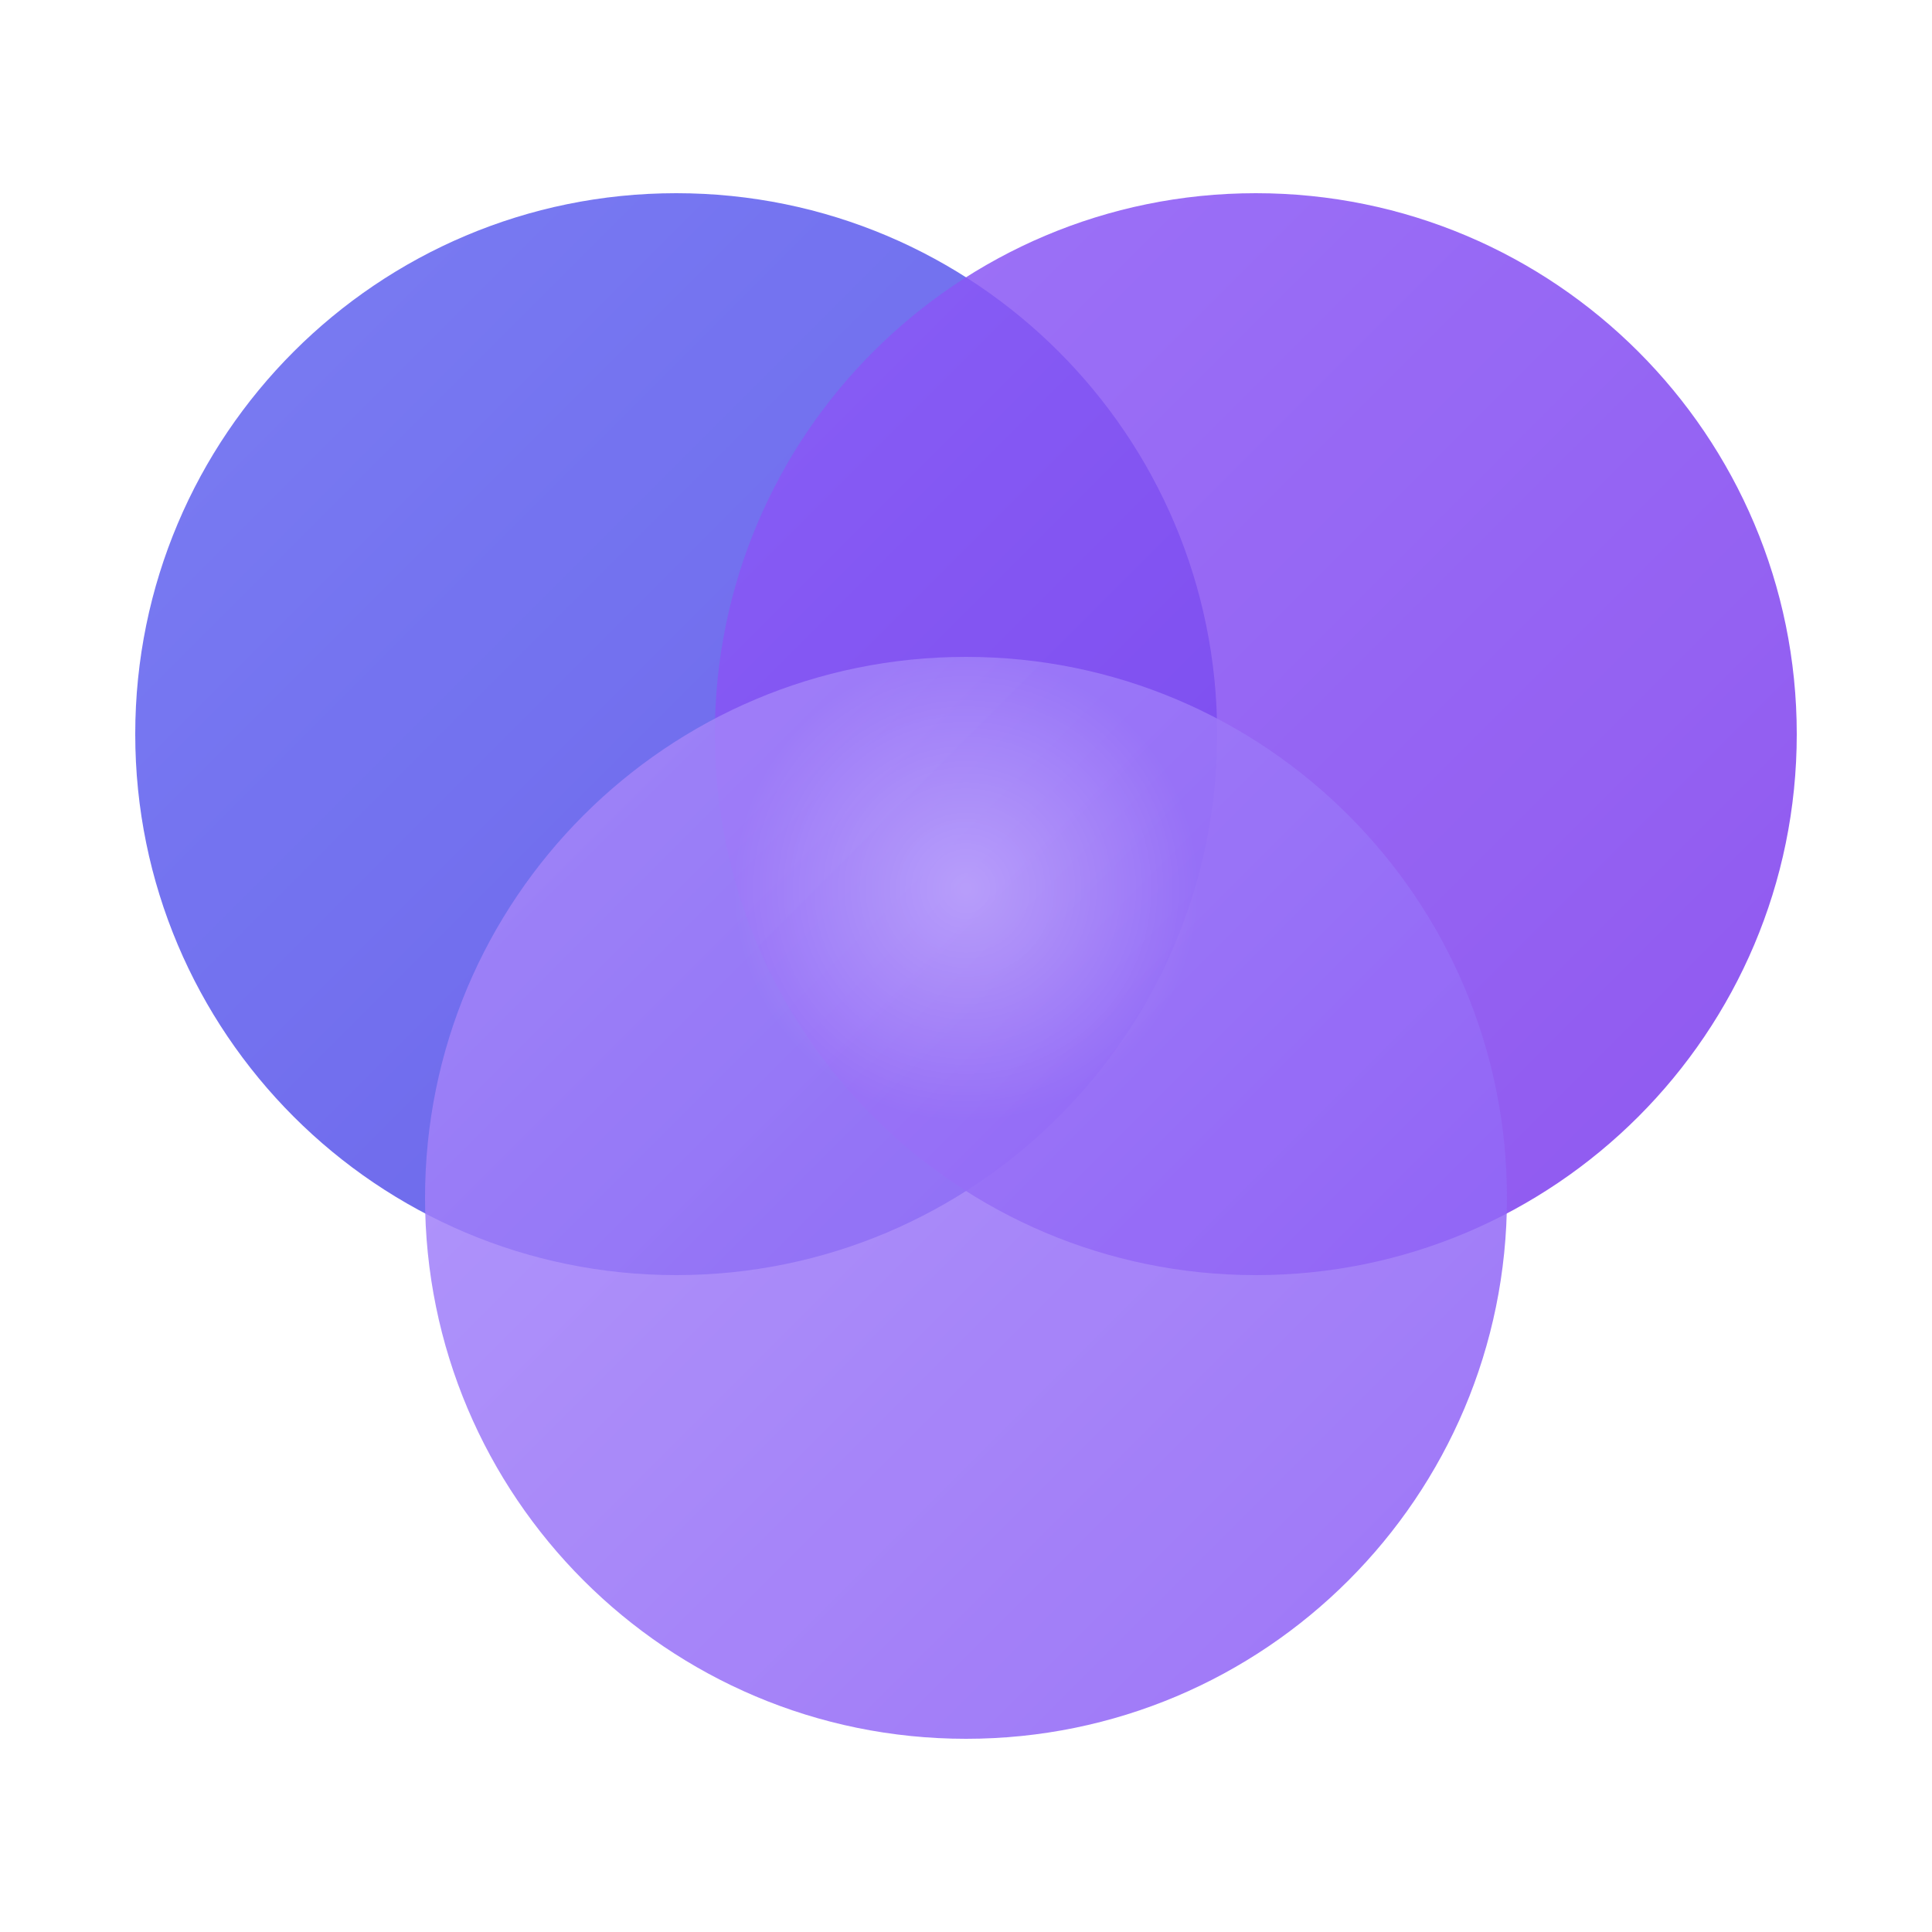
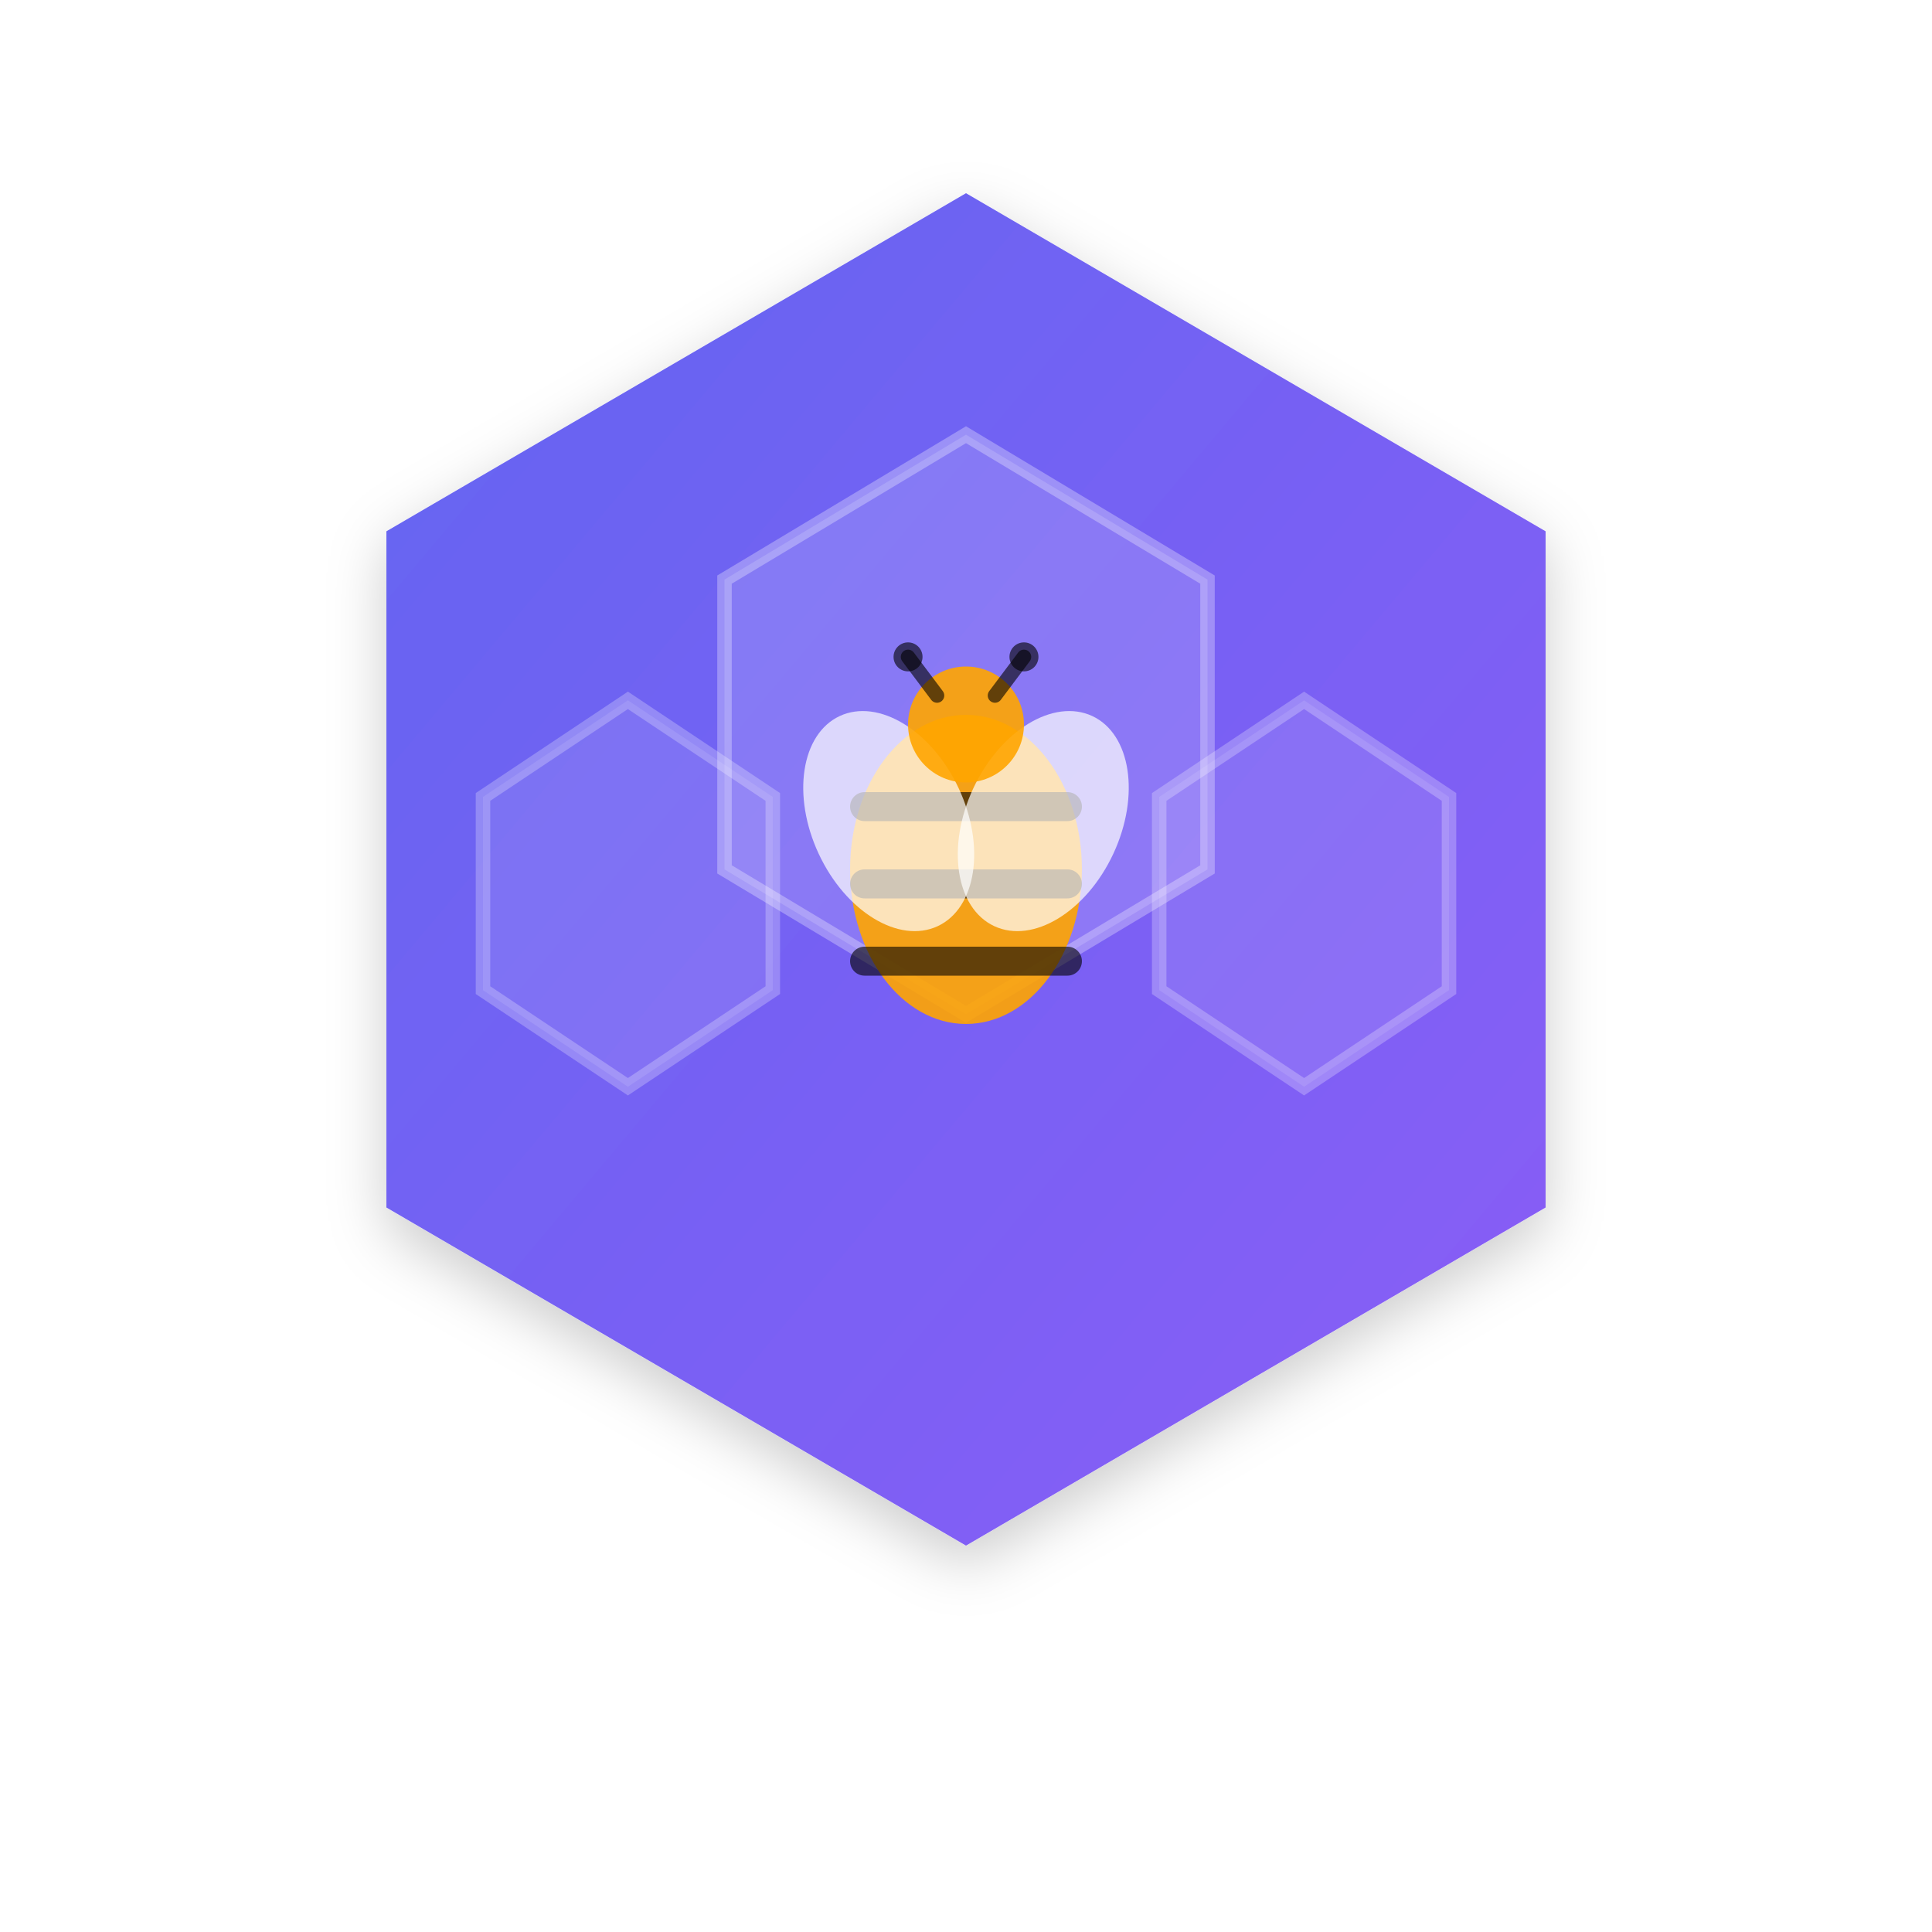
- <svg xmlns="http://www.w3.org/2000/svg" viewBox="0 0 100 100">
+ <svg xmlns="http://www.w3.org/2000/svg" width="200" height="200" viewBox="0 0 200 200">
  <defs>
-     <linearGradient id="grad1" x1="0%" y1="0%" x2="100%" y2="100%">
-       <stop offset="0%" style="stop-color:#6366f1" />
-       <stop offset="100%" style="stop-color:#4f46e5" />
+     <linearGradient id="hexGradient" x1="0%" y1="0%" x2="100%" y2="100%">
+       <stop offset="0%" style="stop-color:#6366f1;stop-opacity:1" />
+       <stop offset="100%" style="stop-color:#8b5cf6;stop-opacity:1" />
    </linearGradient>
-     <linearGradient id="grad2" x1="0%" y1="0%" x2="100%" y2="100%">
-       <stop offset="0%" style="stop-color:#8b5cf6" />
-       <stop offset="100%" style="stop-color:#7c3aed" />
-     </linearGradient>
-     <linearGradient id="grad3" x1="0%" y1="0%" x2="100%" y2="100%">
-       <stop offset="0%" style="stop-color:#a78bfa" />
-       <stop offset="100%" style="stop-color:#8b5cf6" />
-     </linearGradient>
-     <radialGradient id="centerGlow" cx="50%" cy="50%" r="50%">
-       <stop offset="0%" style="stop-color:#ffffff;stop-opacity:0.3" />
-       <stop offset="100%" style="stop-color:#ffffff;stop-opacity:0" />
-     </radialGradient>
+     <filter id="shadow">
+       <feDropShadow dx="0" dy="2" stdDeviation="3" flood-opacity="0.2" />
+     </filter>
  </defs>
-   <circle cx="35" cy="38" r="28" fill="url(#grad1)" opacity="0.85" />
-   <circle cx="65" cy="38" r="28" fill="url(#grad2)" opacity="0.85" />
-   <circle cx="50" cy="62" r="28" fill="url(#grad3)" opacity="0.85" />
-   <circle cx="50" cy="46" r="12" fill="url(#centerGlow)" />
+   <polygon points="100,20 160,55 160,125 100,160 40,125 40,55" fill="url(#hexGradient)" filter="url(#shadow)" />
+   <polygon points="100,45 125,60 125,90 100,105 75,90 75,60" fill="rgba(255,255,255,0.15)" stroke="rgba(255,255,255,0.3)" stroke-width="1.5" />
+   <polygon points="135,72.5 150,82.5 150,102.5 135,112.5 120,102.5 120,82.5" fill="rgba(255,255,255,0.1)" stroke="rgba(255,255,255,0.25)" stroke-width="1.5" />
+   <polygon points="65,72.5 80,82.5 80,102.5 65,112.5 50,102.5 50,82.5" fill="rgba(255,255,255,0.1)" stroke="rgba(255,255,255,0.25)" stroke-width="1.5" />
+   <ellipse cx="100" cy="90" rx="12" ry="16" fill="#FFA500" opacity="0.9" />
+   <rect x="88" y="82" width="24" height="3" fill="#000" opacity="0.6" rx="1.5" />
+   <rect x="88" y="90" width="24" height="3" fill="#000" opacity="0.6" rx="1.5" />
+   <rect x="88" y="98" width="24" height="3" fill="#000" opacity="0.6" rx="1.5" />
+   <ellipse cx="92" cy="85" rx="8" ry="12" fill="rgba(255,255,255,0.7)" transform="rotate(-25 92 85)" />
+   <ellipse cx="108" cy="85" rx="8" ry="12" fill="rgba(255,255,255,0.7)" transform="rotate(25 108 85)" />
+   <circle cx="100" cy="75" r="6" fill="#FFA500" opacity="0.9" />
+   <line x1="97" y1="72" x2="94" y2="68" stroke="#000" stroke-width="1.5" stroke-linecap="round" opacity="0.6" />
+   <line x1="103" y1="72" x2="106" y2="68" stroke="#000" stroke-width="1.5" stroke-linecap="round" opacity="0.6" />
+   <circle cx="94" cy="68" r="1.5" fill="#000" opacity="0.6" />
+   <circle cx="106" cy="68" r="1.5" fill="#000" opacity="0.6" />
</svg>
